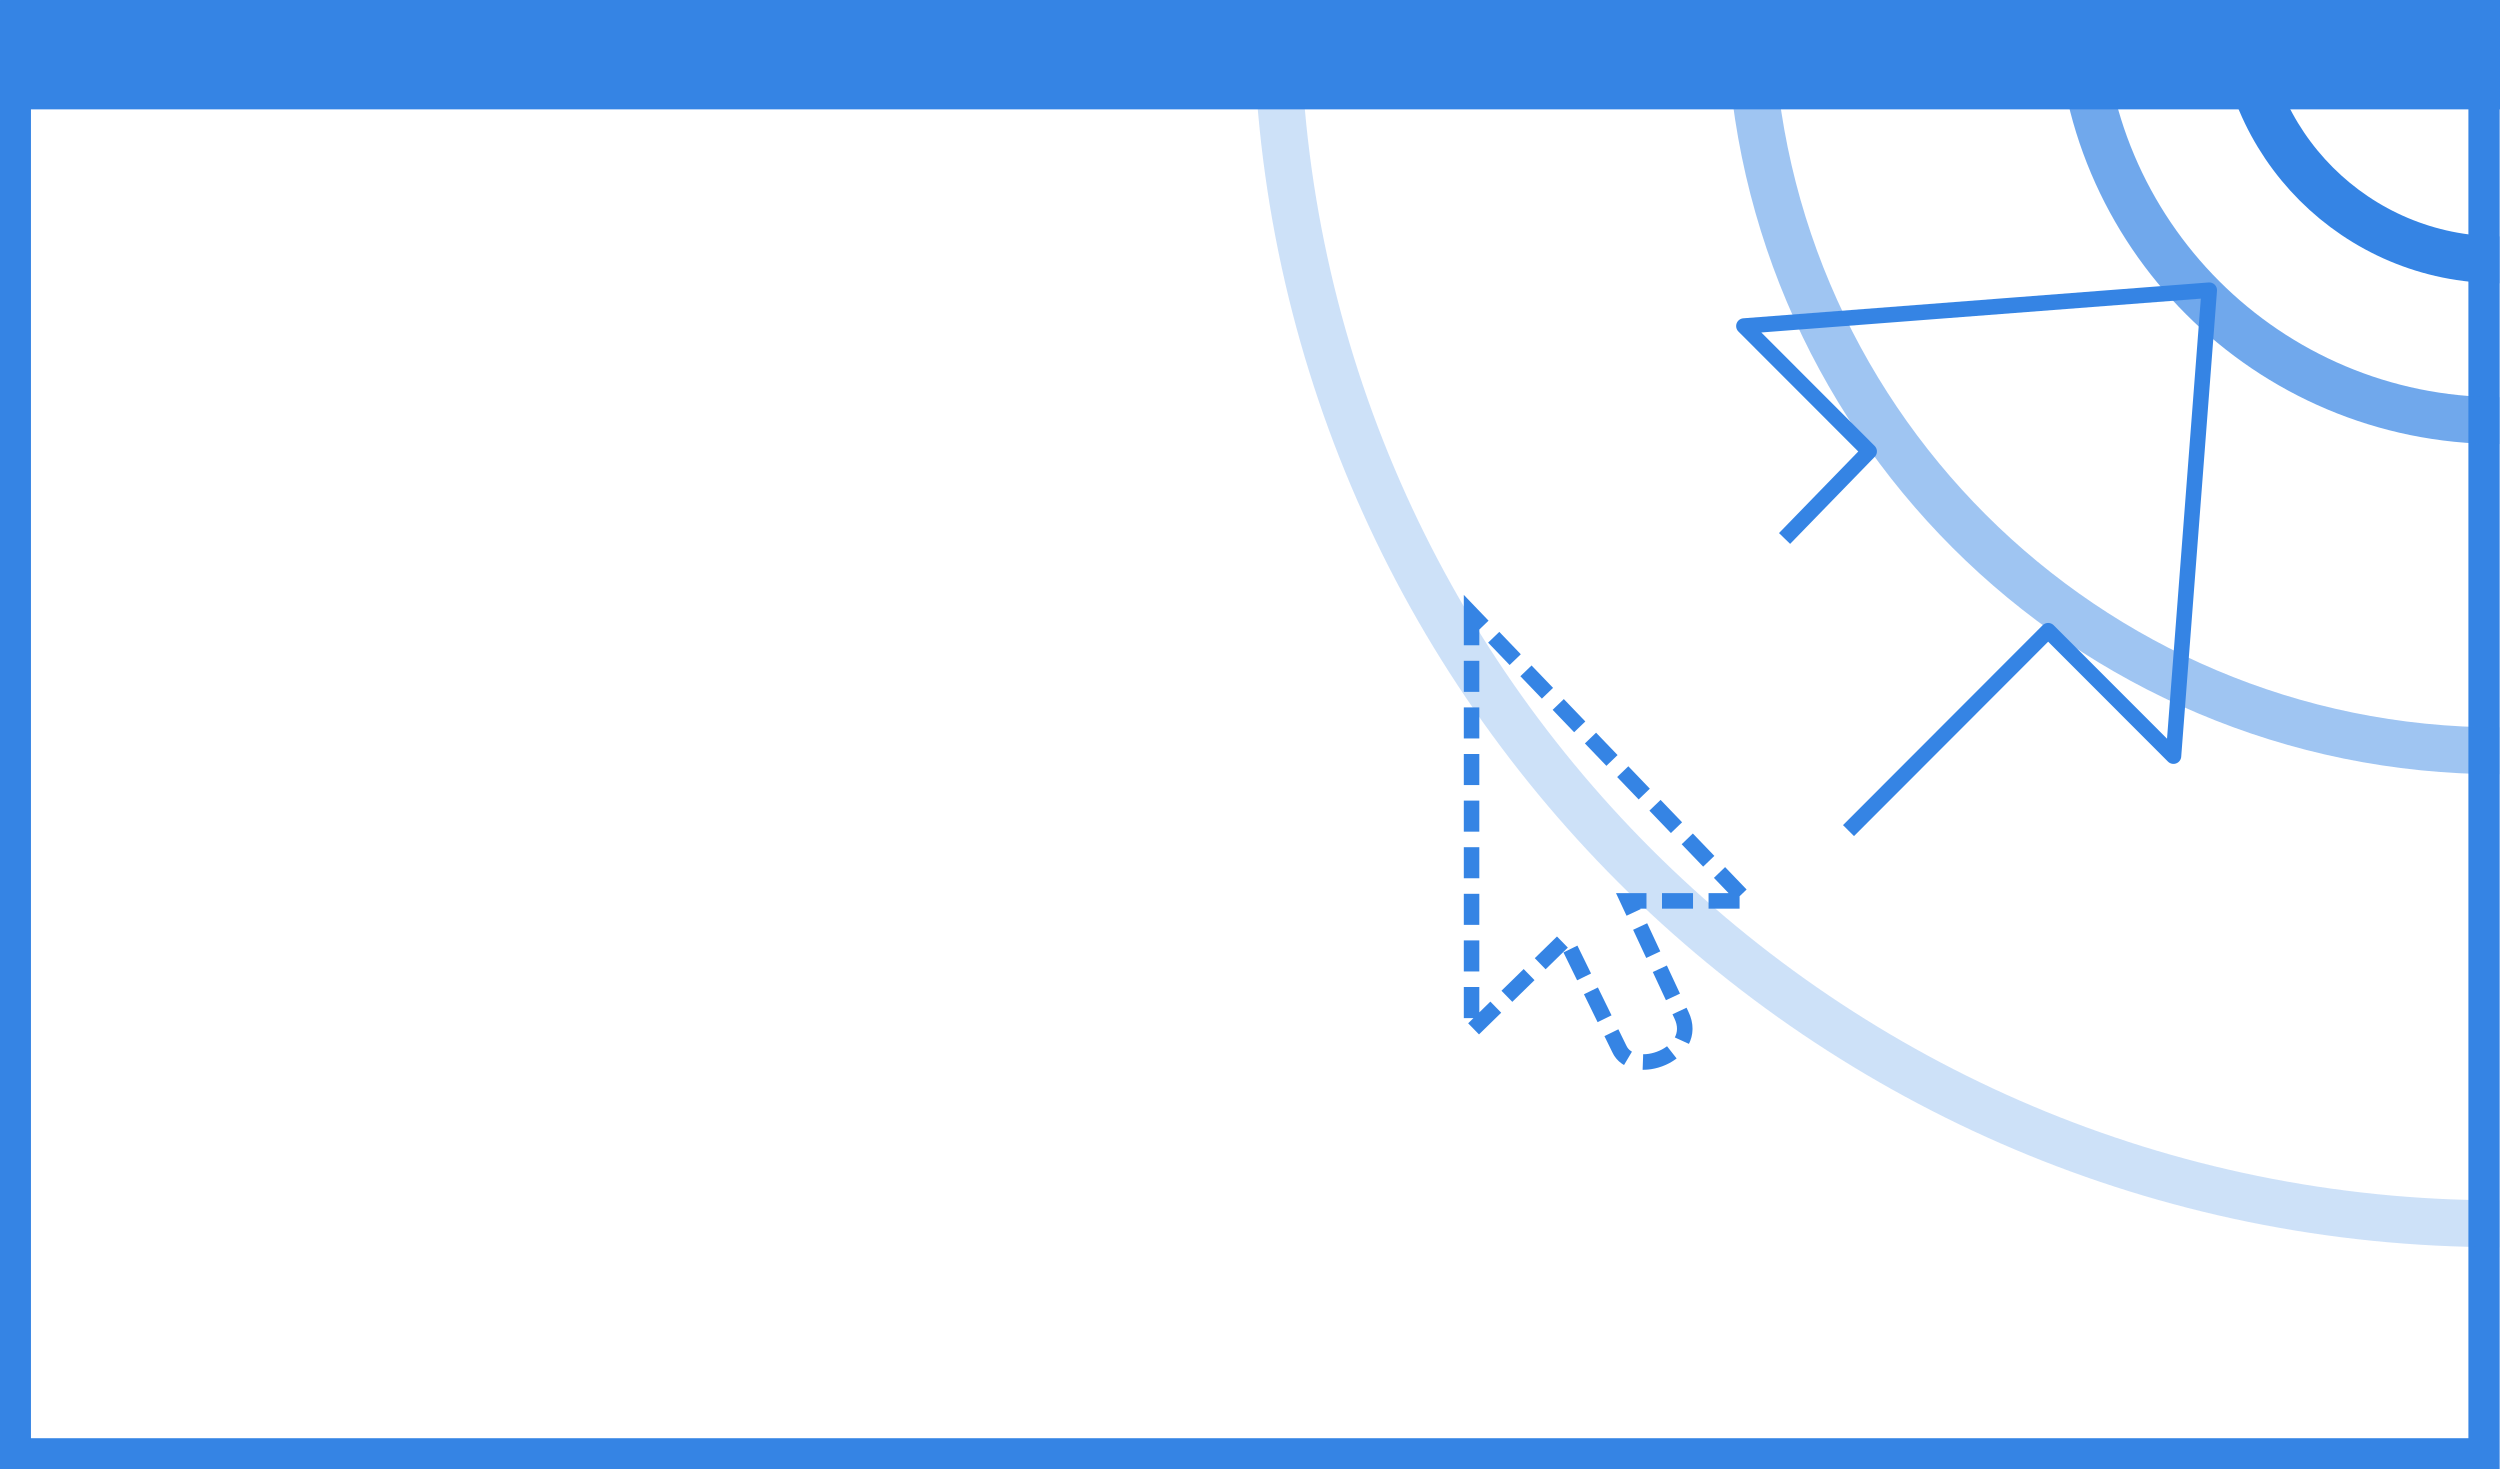
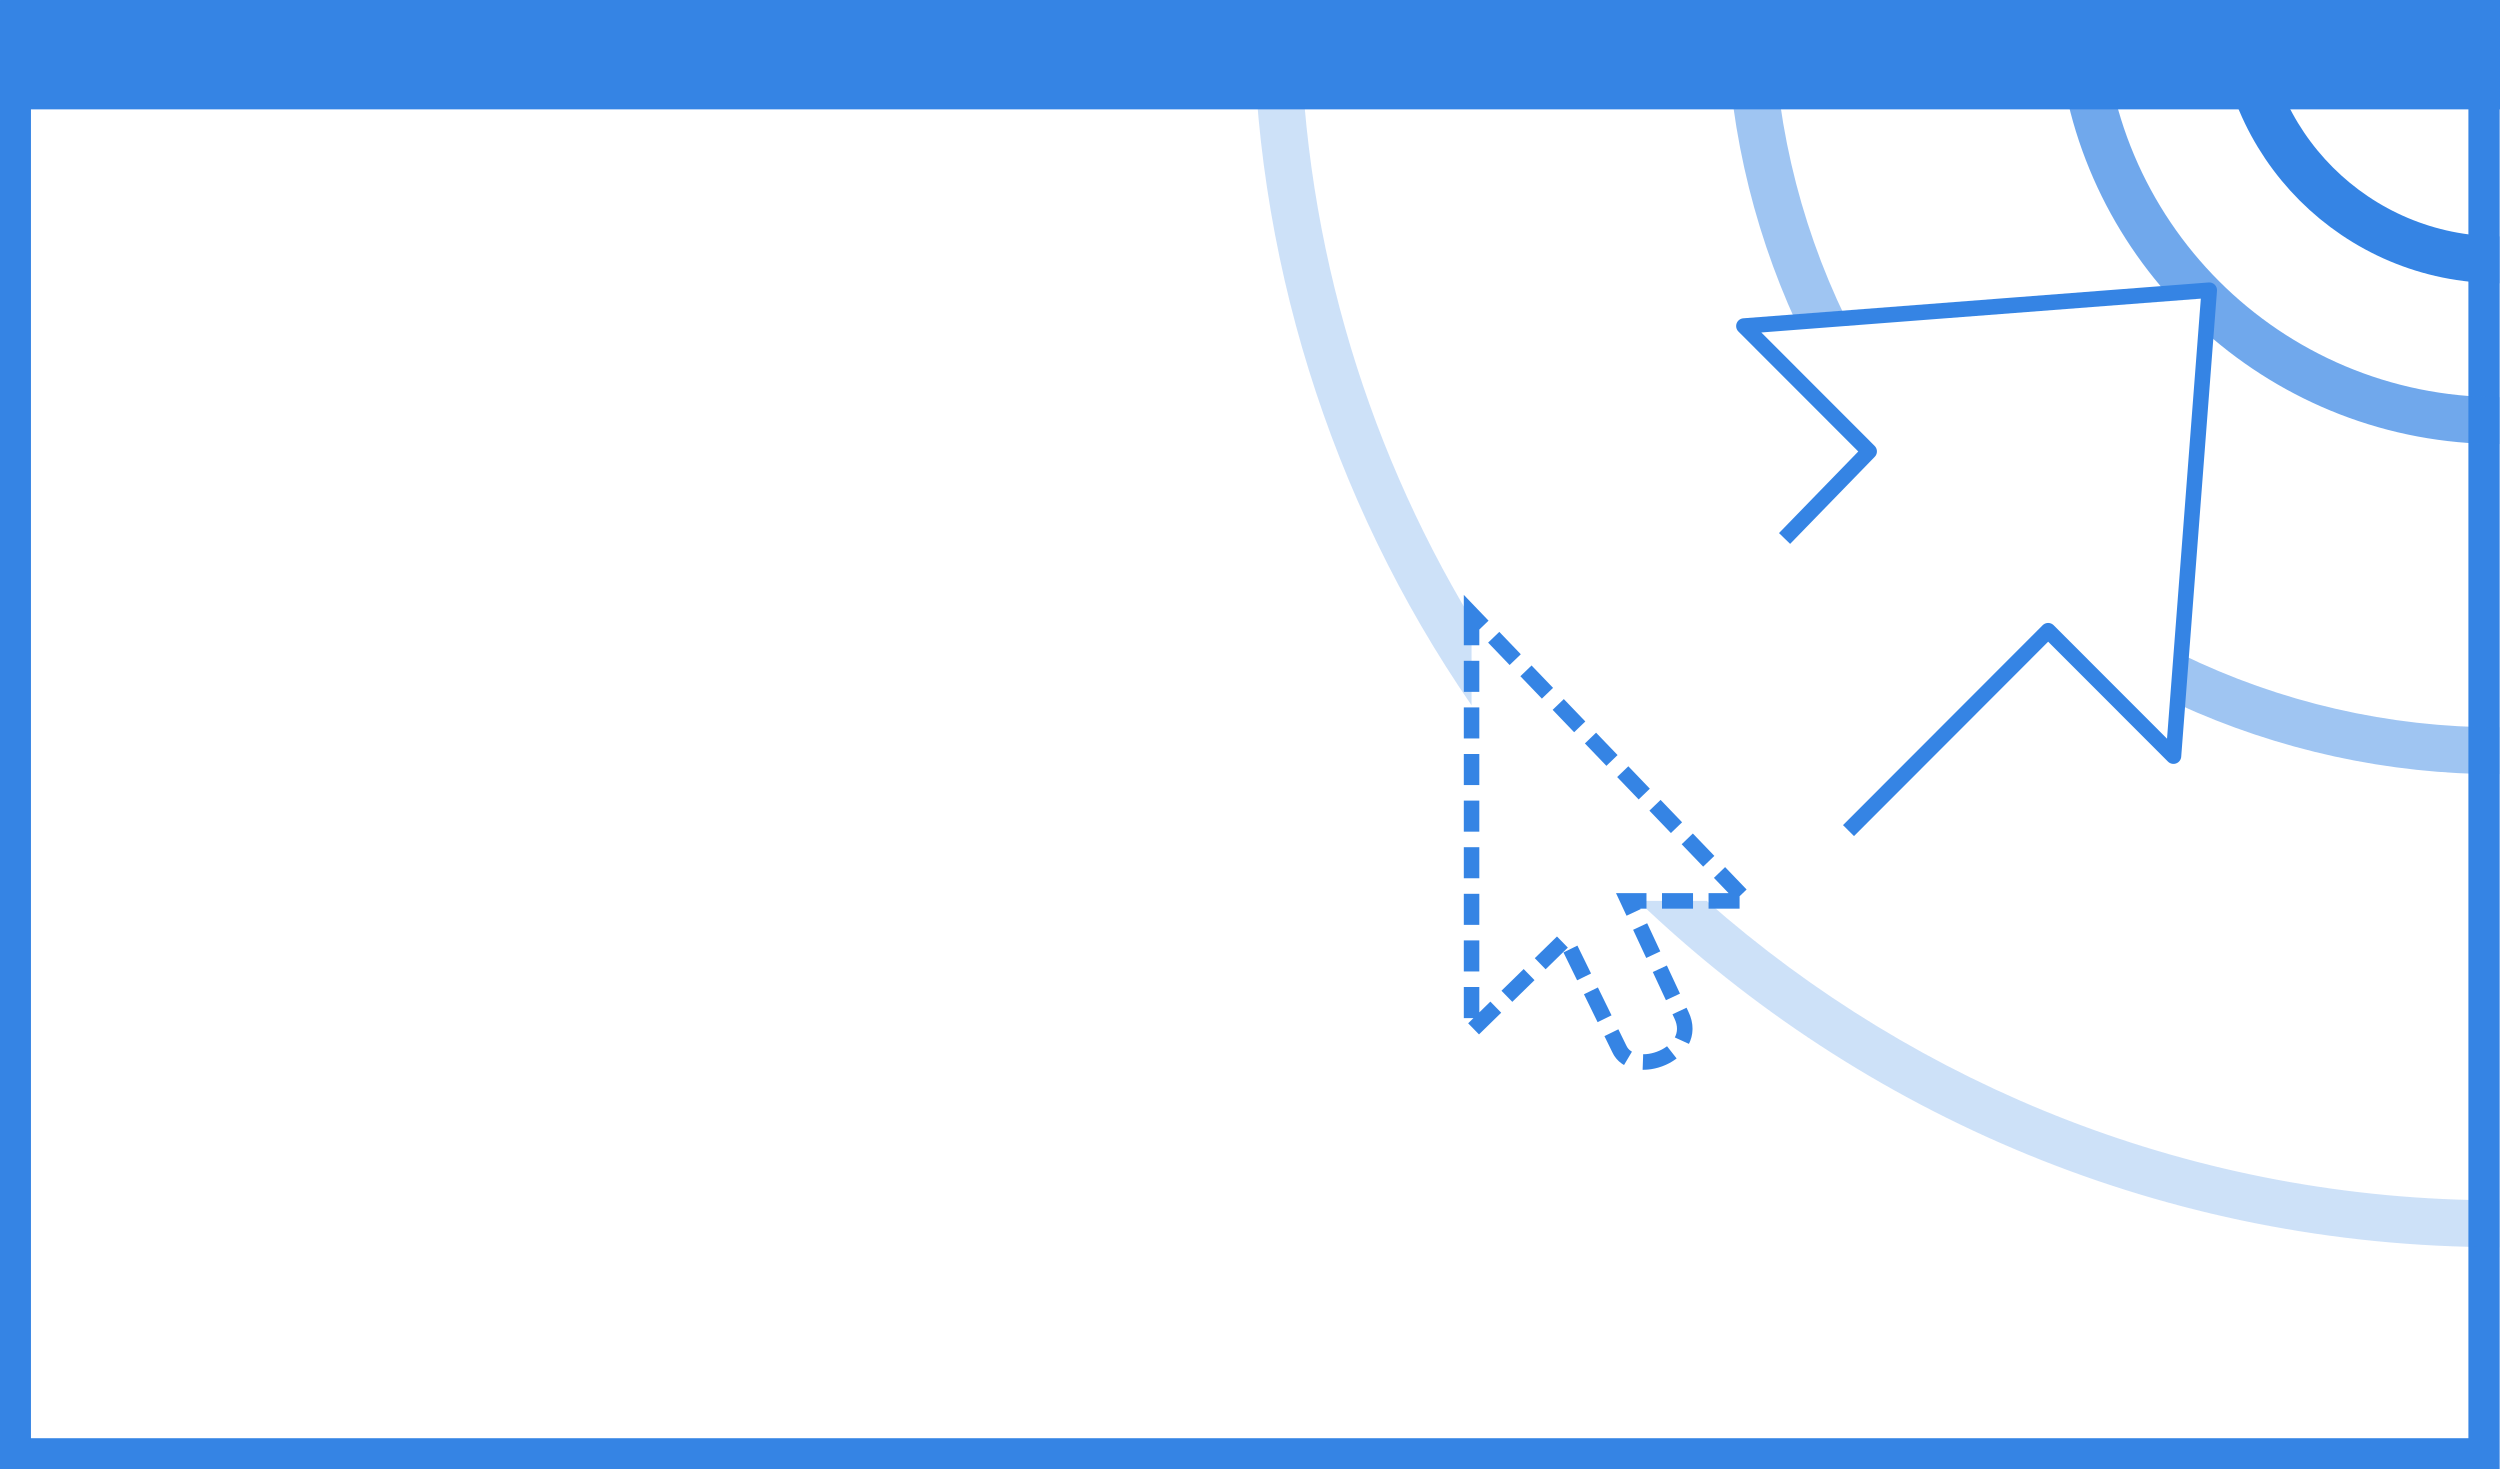
<svg xmlns="http://www.w3.org/2000/svg" width="160" height="94" viewBox="0 0 42.333 24.871">
  <defs>
    <clipPath id="a" clipPathUnits="userSpaceOnUse">
      <path style="opacity:1;vector-effect:none;fill:#3584e4;fill-opacity:1;stroke:none;stroke-width:1;stroke-linecap:butt;stroke-linejoin:miter;stroke-miterlimit:4;stroke-dasharray:none;stroke-dashoffset:0;stroke-opacity:1;marker:none;marker-start:none;marker-mid:none;marker-end:none;paint-order:normal" d="M316-4731.007h162v95H316z" />
    </clipPath>
  </defs>
  <g style="display:inline">
    <path style="opacity:1;vector-effect:none;fill:none;fill-opacity:1;stroke:#3584e4;stroke-width:2;stroke-linecap:butt;stroke-linejoin:miter;stroke-miterlimit:4;stroke-dasharray:none;stroke-dashoffset:0;stroke-opacity:1;marker:none" d="M1501.006-3631.007h158v92h-158z" transform="matrix(-.26458 0 0 .26458 439.199 960.969)" />
  </g>
  <g clip-path="url(#a)" transform="matrix(-.26458 0 0 .26458 125.93 1251.746)" style="display:inline">
-     <circle style="opacity:.249;vector-effect:none;fill:none;fill-opacity:1;stroke:#3584e4;stroke-width:3;stroke-linecap:butt;stroke-linejoin:miter;stroke-miterlimit:4;stroke-dasharray:none;stroke-dashoffset:0;stroke-opacity:1;marker:none;marker-start:none;marker-mid:none;marker-end:none;paint-order:normal" cx="316" cy="-4731.007" r="78.261" />
-     <circle r="47.992" cy="-4731.007" cx="316" style="opacity:.474;vector-effect:none;fill:none;fill-opacity:1;stroke:#3584e4;stroke-width:3;stroke-linecap:butt;stroke-linejoin:miter;stroke-miterlimit:4;stroke-dasharray:none;stroke-dashoffset:0;stroke-opacity:1;marker:none;marker-start:none;marker-mid:none;marker-end:none;paint-order:normal" />
-     <circle style="opacity:.705;vector-effect:none;fill:none;fill-opacity:1;stroke:#3584e4;stroke-width:3;stroke-linecap:butt;stroke-linejoin:miter;stroke-miterlimit:4;stroke-dasharray:none;stroke-dashoffset:0;stroke-opacity:1;marker:none;marker-start:none;marker-mid:none;marker-end:none;paint-order:normal" cx="316" cy="-4731.007" r="26.859" />
+     <path style="color:#000;opacity:.249;fill:#3584e4;stroke-width:1;-inkscape-stroke:none" d="M159.96-79.697C115.93-79.697 80.2-43.972 80.2.06a79.352 79.352 0 0 0 13.98 45.082v-5.497C87.212 28.09 83.2 14.546 83.2.061c0-42.411 34.35-76.758 76.76-76.758 42.412 0 76.76 34.347 76.76 76.758 0 42.41-34.348 76.76-76.76 76.76-19.455 0-37.203-7.245-50.728-19.165h-4.402c14.327 13.718 33.742 22.164 55.13 22.164 44.033 0 79.76-35.727 79.76-79.76 0-44.032-35.727-79.757-79.76-79.757z" transform="matrix(-1.00002 0 0 1.00002 475.963 -4731.068)" />
+     <path style="color:#000;opacity:.474;fill:#3584e4;stroke-width:1;-inkscape-stroke:none" d="M159.96-49.43c-27.314 0-49.491 22.175-49.491 49.49 0 7.333 1.61 14.287 4.476 20.55l3.178-.245A46.34 46.34 0 0 1 113.47.061c0-25.695 20.798-46.49 46.492-46.49S206.45-25.635 206.45.06c0 25.694-20.796 46.49-46.49 46.49a46.337 46.337 0 0 1-20.357-4.68l-.247 3.18a49.246 49.246 0 0 0 20.604 4.5c27.315 0 49.49-22.175 49.49-49.49 0-27.316-22.175-49.49-49.49-49.49z" transform="matrix(-1.00002 0 0 1.00002 475.963 -4731.068)" />
+     <path style="color:#000;opacity:.705;fill:#3584e4;stroke-width:1;-inkscape-stroke:none" d="M159.96-28.297c-15.643 0-28.358 12.713-28.358 28.358 0 7.171 2.676 13.723 7.078 18.72l2.713-.209-.21 2.721c5.005 4.43 11.58 7.127 18.778 7.127 15.644 0 28.357-12.715 28.357-28.36 0-15.644-12.713-28.357-28.357-28.357zm0 3c14.024 0 25.358 11.335 25.358 25.358 0 14.022-11.334 25.359-25.357 25.359S134.6 14.083 134.6.06c0-14.022 11.337-25.357 25.36-25.357z" transform="matrix(-1.00002 0 0 1.00002 475.963 -4731.068)" />
    <circle r="16.568" cy="-4731.007" cx="316" style="opacity:1;vector-effect:none;fill:none;fill-opacity:1;stroke:#3584e4;stroke-width:3;stroke-linecap:butt;stroke-linejoin:miter;stroke-miterlimit:4;stroke-dasharray:none;stroke-dashoffset:0;stroke-opacity:1;marker:none;marker-start:none;marker-mid:none;marker-end:none;paint-order:normal" />
  </g>
  <path style="color:#000;display:inline;overflow:visible;visibility:visible;fill:none;fill-opacity:1;stroke:#3584e4;stroke-width:.263;stroke-linecap:square;stroke-linejoin:round;stroke-miterlimit:4;stroke-dashoffset:.95;stroke-opacity:1;marker:none;enable-background:accumulate" d="m30.31 9.024 1.341-1.38-2.121-2.123 7.88-.607-.606 7.89-2.122-2.124-3.288 3.292" />
  <g style="display:inline">
    <path style="color:#000;display:block;overflow:visible;visibility:visible;fill:none;fill-opacity:1;fill-rule:nonzero;stroke:#3584e4;stroke-width:.613;stroke-linecap:butt;stroke-linejoin:miter;stroke-miterlimit:10;stroke-dasharray:1.226,.613;stroke-dashoffset:0;stroke-opacity:1;marker:none;enable-background:accumulate" d="M29.691 6.634v16.44l3.712-3.624 2.122 4.331c.52 1.171 3.22.23 2.452-1.337l-2.099-4.497h4.685z" transform="matrix(.42866 0 0 .42916 12.191 7.553)" />
  </g>
  <path style="fill:#3584e4;fill-opacity:1;stroke-width:.529;stroke-linejoin:round;stop-color:#000" d="M0 0h42.334v1.852H0z" />
</svg>
